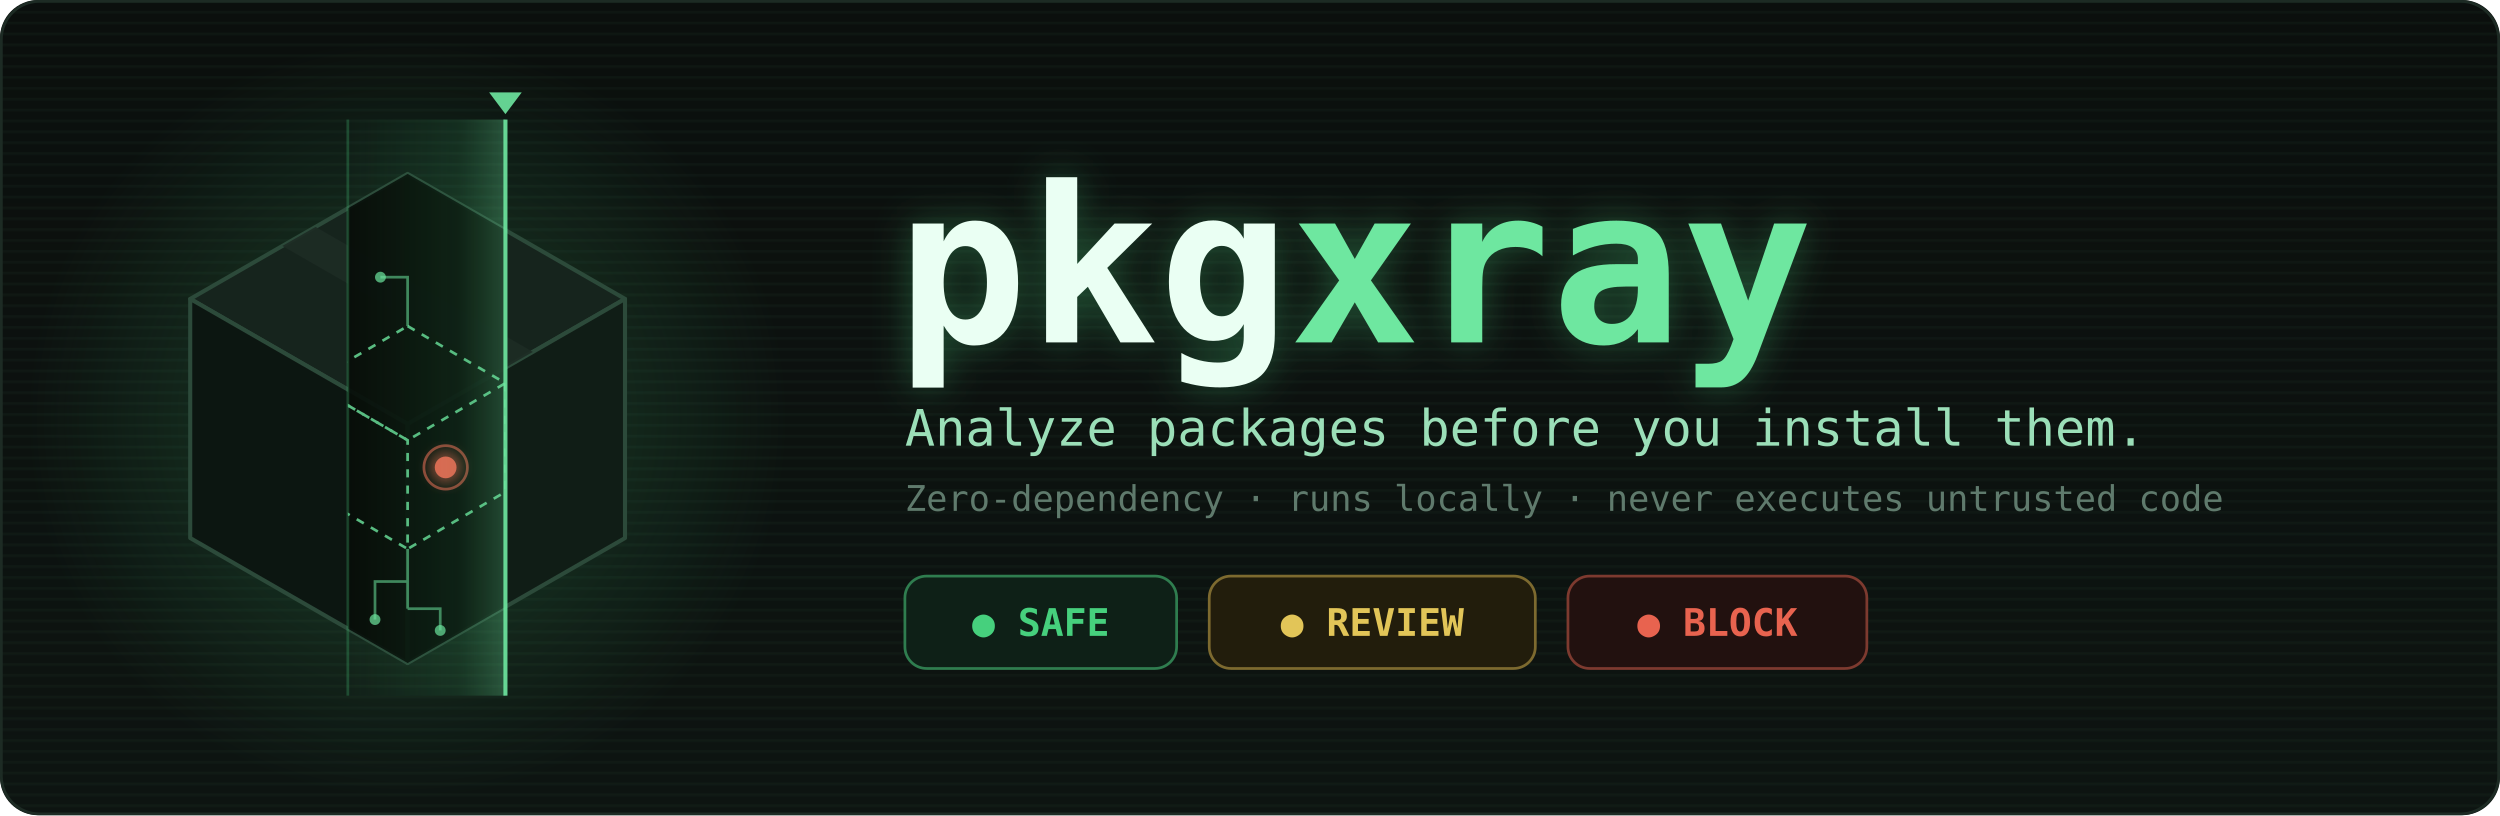
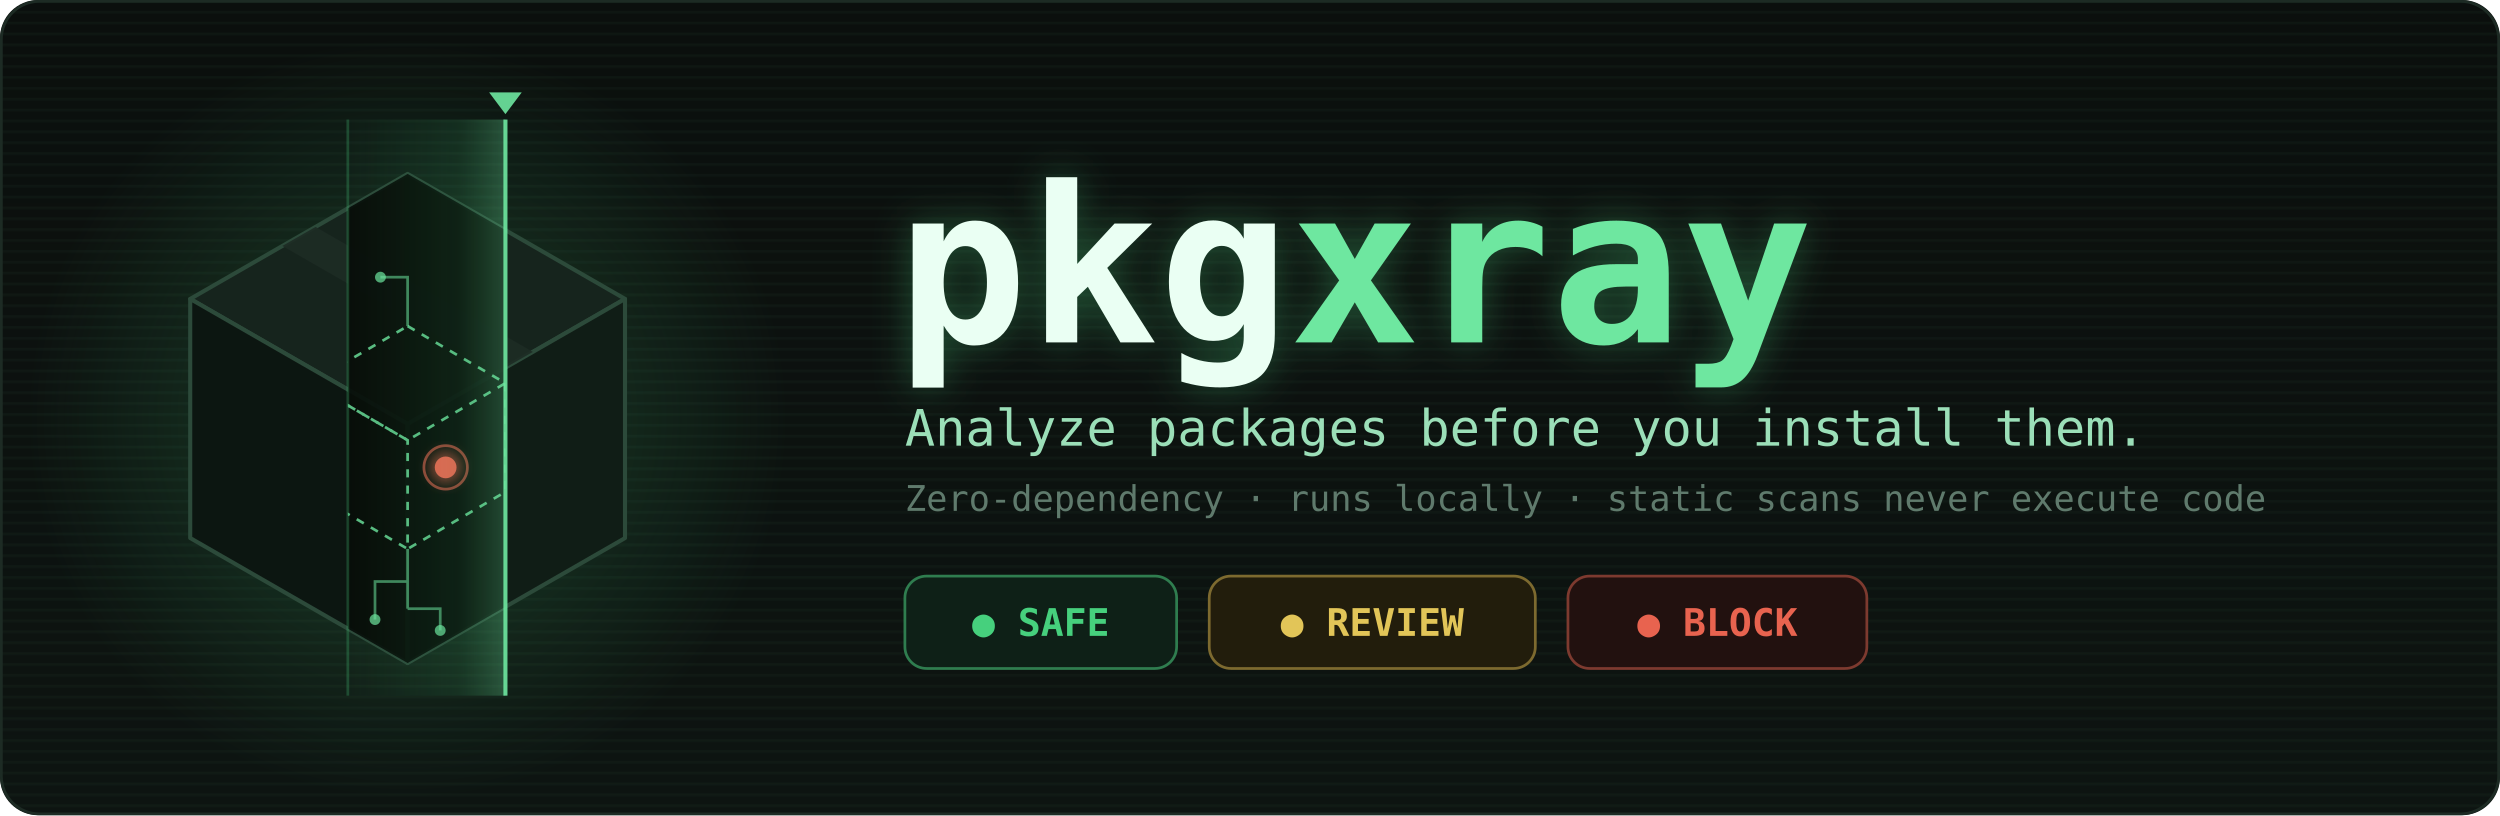
<svg xmlns="http://www.w3.org/2000/svg" width="920" height="300" viewBox="0 0 920 300" font-family="ui-monospace, SFMono-Regular, Menlo, Consolas, monospace">
  <defs>
    <linearGradient id="bg" x1="0" y1="0" x2="0" y2="1">
      <stop offset="0" stop-color="#0b0f0d" />
      <stop offset="1" stop-color="#0d1411" />
    </linearGradient>
    <linearGradient id="beamgrad" x1="0" y1="0" x2="1" y2="0">
      <stop offset="0" stop-color="#3fb56e" stop-opacity="0" />
      <stop offset="0.7" stop-color="#3fb56e" stop-opacity="0.22" />
      <stop offset="1" stop-color="#6ee7a0" stop-opacity="0.5" />
    </linearGradient>
    <radialGradient id="glowgrad">
      <stop offset="0" stop-color="#3fb56e" stop-opacity="0.30" />
      <stop offset="1" stop-color="#3fb56e" stop-opacity="0" />
    </radialGradient>
    <filter id="blur7" x="-30%" y="-30%" width="160%" height="160%">
      <feGaussianBlur stdDeviation="7" />
    </filter>
    <filter id="blur2" x="-80%" y="-30%" width="260%" height="160%">
      <feGaussianBlur stdDeviation="2.2" />
    </filter>
    <clipPath id="cube">
      <path d="M150,64 L230,110 L230,198 L150,244 L70,198 L70,110 Z" />
    </clipPath>
    <clipPath id="band">
      <rect x="128" y="44" width="58" height="212" />
    </clipPath>
    <pattern id="scanlines" width="4" height="4" patternUnits="userSpaceOnUse">
      <rect width="4" height="1" fill="#6ee7a0" />
    </pattern>
  </defs>
  <rect width="920" height="300" rx="14" fill="url(#bg)" />
  <rect width="920" height="300" rx="14" fill="url(#scanlines)" opacity="0.035" />
  <rect x="0.5" y="0.5" width="919" height="299" rx="14" fill="none" stroke="#1d2b24" stroke-width="1" />
  <circle cx="150" cy="154" r="140" fill="url(#glowgrad)" />
  <g stroke="#2c4a3a" stroke-width="1.5" stroke-linejoin="round">
    <path d="M150,64 L230,110 L150,156 L70,110 Z" fill="#16241d" />
    <path d="M70,110 L150,156 L150,244 L70,198 Z" fill="#0c1611" />
    <path d="M150,156 L230,110 L230,198 L150,244 Z" fill="#101d16" />
  </g>
  <polygon points="103.9,90.5 116.1,83.5 196.1,129.5 183.9,136.5" fill="#1d2b24" opacity="0.9" />
  <g clip-path="url(#cube)">
    <rect x="128" y="44" width="58" height="212" fill="#060c08" opacity="0.92" />
    <g clip-path="url(#band)">
      <g fill="none" stroke="#6ee7a0" stroke-width="1" stroke-dasharray="3,3" opacity="0.8">
        <path d="M150,120 L186,141 L150,162 L114,141 Z" />
        <path d="M114,141 L114,181 L150,202 L150,162 Z" />
        <path d="M186,141 L186,181 L150,202" />
      </g>
      <g stroke="#6ee7a0" stroke-width="1" opacity="0.55">
        <path d="M150,202 L150,224" fill="none" />
        <path d="M150,214 L138,214 L138,228" fill="none" />
        <path d="M150,224 L162,224 L162,232" fill="none" />
        <path d="M150,120 L150,102 L140,102" fill="none" />
      </g>
      <g fill="#6ee7a0" opacity="0.7">
        <circle cx="138" cy="228" r="2" />
        <circle cx="162" cy="232" r="2" />
        <circle cx="140" cy="102" r="2" />
      </g>
      <circle cx="164" cy="172" r="6" fill="#e8634f" opacity="0.5" filter="url(#blur2)" />
      <circle cx="164" cy="172" r="4" fill="#e8634f" />
      <circle cx="164" cy="172" r="8" fill="none" stroke="#e8634f" stroke-width="1" opacity="0.6" />
    </g>
  </g>
  <rect x="128" y="44" width="58" height="212" fill="url(#beamgrad)" opacity="0.55" />
  <line x1="128" y1="44" x2="128" y2="256" stroke="#3fb56e" stroke-width="1" opacity="0.3" />
  <line x1="186" y1="44" x2="186" y2="256" stroke="#6ee7a0" stroke-width="3" opacity="0.5" filter="url(#blur2)" />
  <line x1="186" y1="44" x2="186" y2="256" stroke="#6ee7a0" stroke-width="1.5" opacity="0.9" />
  <polygon points="180,34 192,34 186,42" fill="#6ee7a0" opacity="0.9" />
  <text x="330" y="126" font-size="80" font-weight="700" fill="#3fb56e" opacity="0.4" filter="url(#blur7)">pkgxray</text>
  <text x="330" y="126" font-size="80" font-weight="700" fill="#eafff3">pkg<tspan fill="#6ee7a0">xray</tspan>
  </text>
  <text x="333" y="164" font-size="18.5" fill="#9bdfb8">Analyze packages before you install them.</text>
-   <text x="333" y="188" font-size="13" fill="#5f7a6c">Zero-dependency · runs locally · never executes untrusted code</text>
+   <text x="333" y="188" font-size="13" fill="#5f7a6c">Zero-dependency · runs locally · static scans never execute code</text>
  <g font-size="14" font-weight="700" text-anchor="middle">
    <rect x="333" y="212" width="100" height="34" rx="8" fill="#0e2017" stroke="#2f7d4f" />
    <text x="383" y="234" fill="#46d07d">● SAFE</text>
    <rect x="445" y="212" width="120" height="34" rx="8" fill="#221d0c" stroke="#7d6a2f" />
    <text x="505" y="234" fill="#e2c558">● REVIEW</text>
    <rect x="577" y="212" width="110" height="34" rx="8" fill="#22110f" stroke="#7d3a2f" />
    <text x="632" y="234" fill="#e8634f">● BLOCK</text>
  </g>
</svg>
